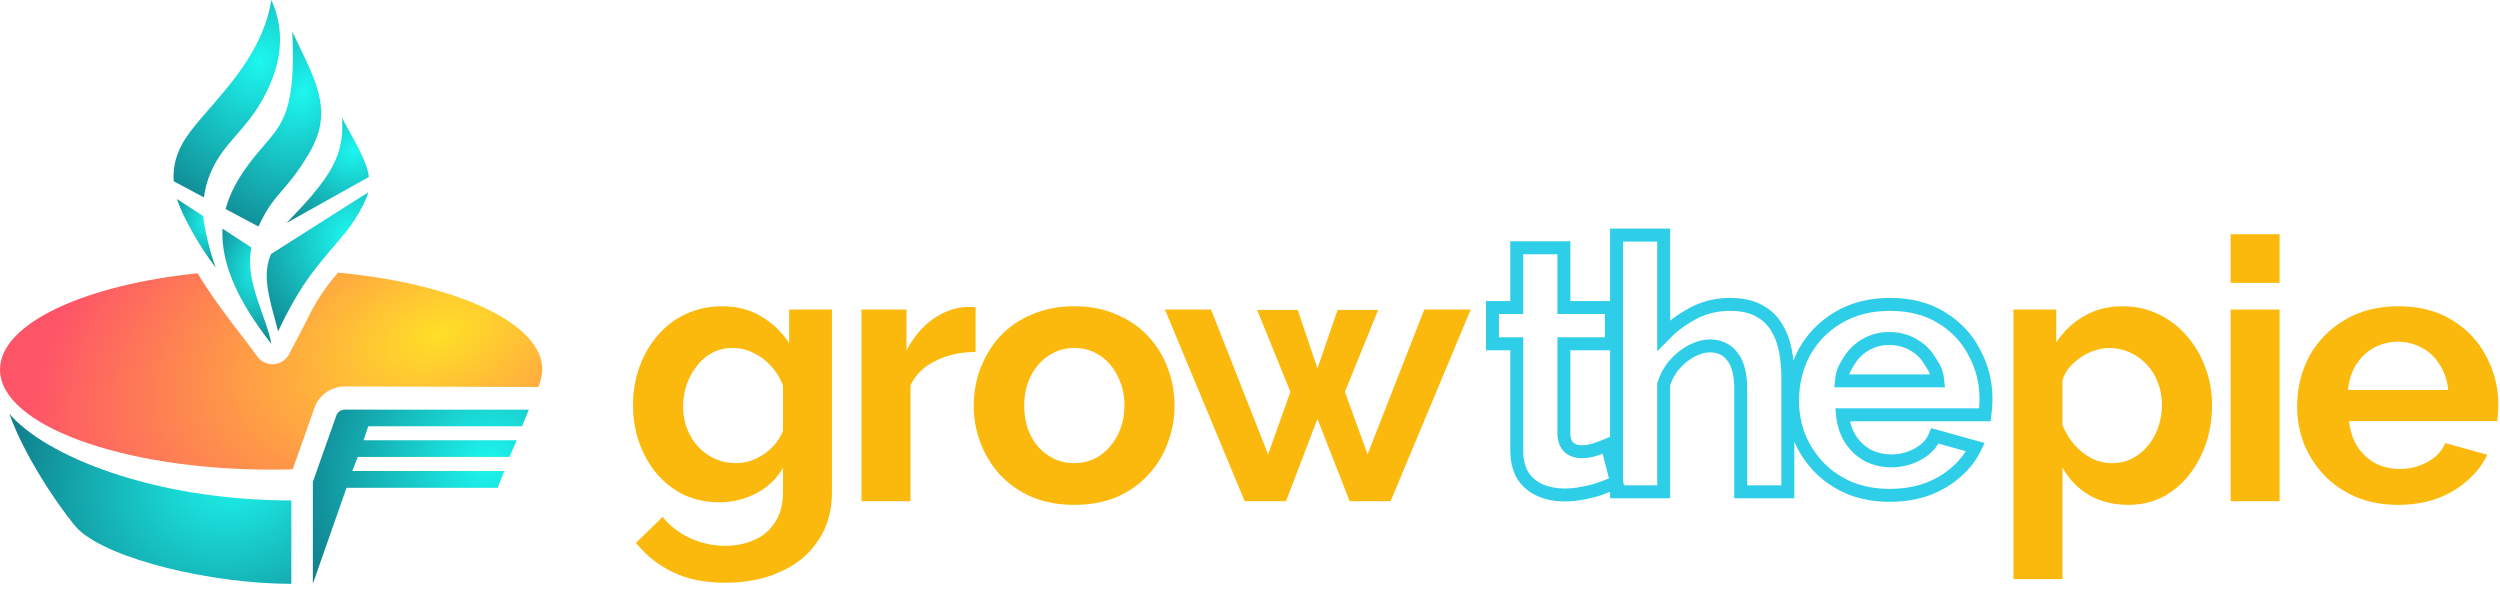
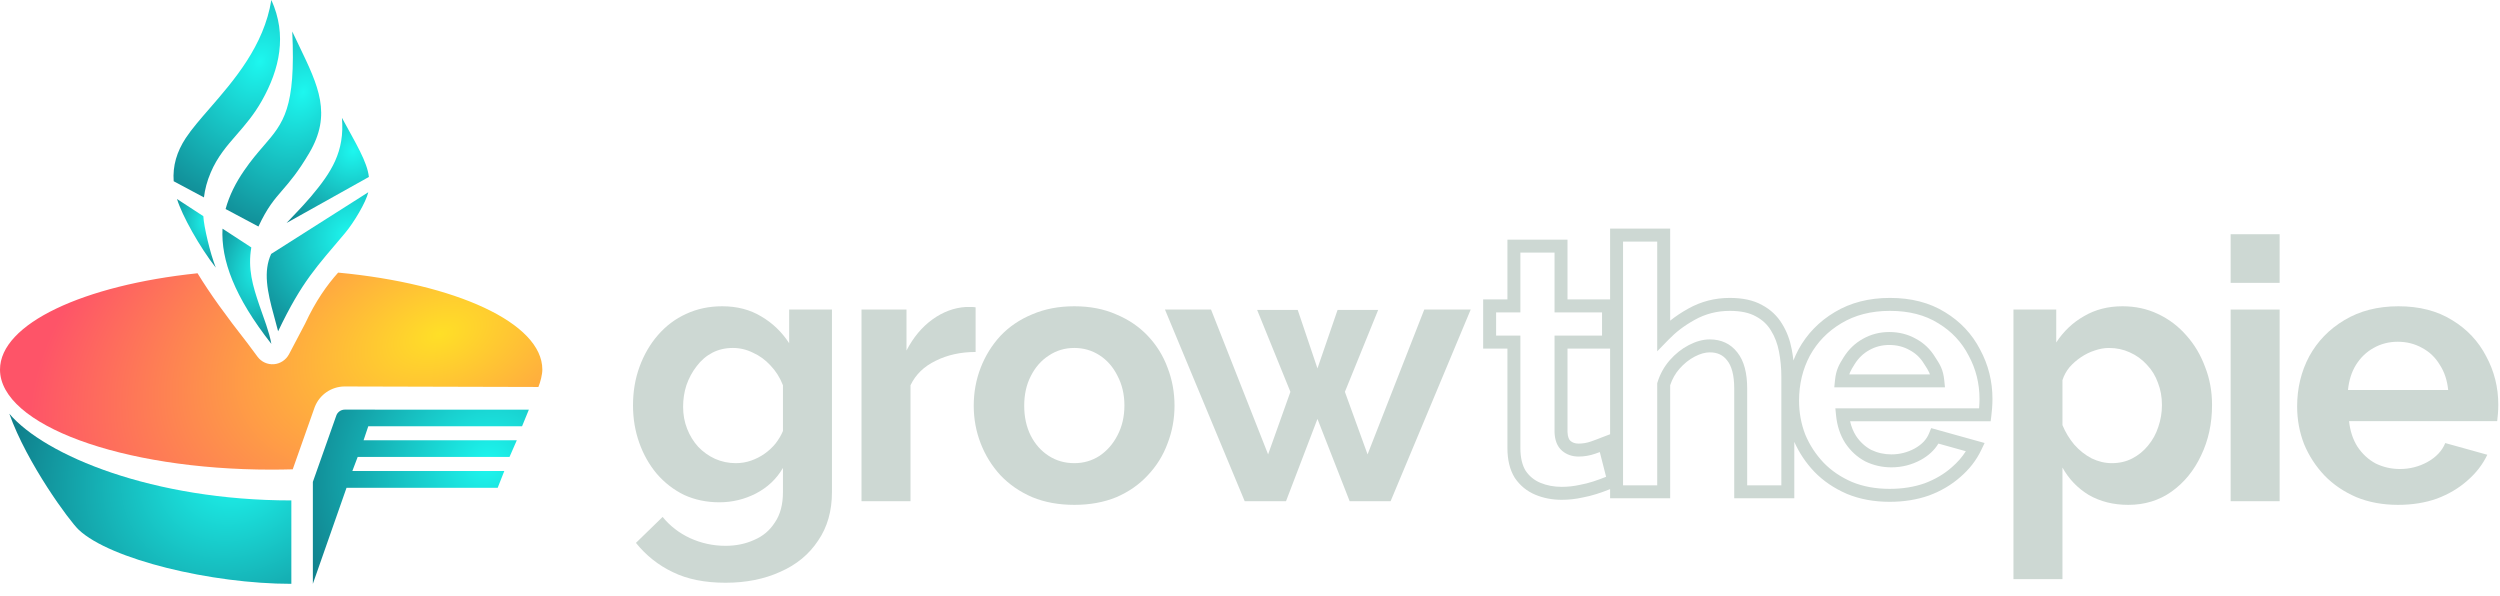
<svg xmlns="http://www.w3.org/2000/svg" width="193" height="46" viewBox="0 0 193 46" fill="none">
-   <path d="M13.408 13.991C13.323 12.805 13.646 11.716 14.339 10.66C14.803 9.958 15.461 9.2 16.187 8.365C18.06 6.208 20.38 3.538 20.948 0C22.183 2.712 21.584 5.349 20.217 7.774C19.602 8.864 18.921 9.647 18.271 10.394C17.506 11.273 16.785 12.102 16.267 13.321C15.982 13.984 15.82 14.619 15.744 15.24L13.408 13.991Z" fill="url(#paint0_radial_781_11626)" />
-   <path d="M17.416 16.137C17.701 15.091 18.194 14.113 18.849 13.164C19.391 12.372 19.899 11.785 20.355 11.258C21.889 9.483 22.841 8.381 22.562 2.432C22.741 2.814 22.918 3.182 23.09 3.537L23.091 3.539C24.587 6.645 25.637 8.823 23.873 11.814C23.001 13.292 22.365 14.027 21.803 14.677C21.17 15.408 20.63 16.033 19.951 17.487L17.416 16.137Z" fill="url(#paint1_radial_781_11626)" />
-   <path d="M23.985 15.2C23.297 16.015 22.174 17.139 22.123 17.213L28.478 13.66C28.345 12.476 27.472 11.081 26.399 9.098C26.616 11.712 25.596 13.291 23.985 15.2Z" fill="url(#paint2_radial_781_11626)" />
-   <path d="M28.431 14.841C28.26 15.599 27.324 17.176 26.636 17.995C24.462 20.581 23.33 21.684 21.47 25.575C21.365 25.154 21.255 24.757 21.15 24.378C20.631 22.506 20.312 20.947 20.934 19.603L28.431 14.841Z" fill="url(#paint3_radial_781_11626)" />
-   <path d="M20.036 23.607C19.504 22.05 19.122 20.748 19.4 19.101L17.178 17.653C17.055 20.076 18.09 22.905 20.948 26.547C20.796 25.645 20.34 24.497 20.036 23.607Z" fill="url(#paint4_radial_781_11626)" />
-   <path d="M15.697 16.688C15.735 17.476 16.222 19.559 16.658 20.661C15.414 19.074 14.054 16.639 13.665 15.363L15.697 16.688Z" fill="url(#paint5_radial_781_11626)" />
-   <path d="M41.868 28.531C41.868 24.926 35.164 21.894 26.104 21.045C25.24 22.015 24.376 23.219 23.55 24.994L22.306 27.357C22.069 27.793 21.632 28.079 21.147 28.117C20.654 28.155 20.179 27.939 19.885 27.544L19.087 26.472C17.425 24.35 16.209 22.669 15.25 21.096C6.457 22.011 0 24.995 0 28.531C0 32.794 9.382 36.255 20.939 36.255C21.497 36.255 22.051 36.247 22.599 36.231L24.295 31.43L24.309 31.396C24.683 30.461 25.583 29.849 26.584 29.835H26.591L41.564 29.875C41.718 29.498 41.868 28.924 41.868 28.531Z" fill="url(#paint6_radial_781_11626)" />
-   <path d="M27.202 36.359H38.933L38.42 37.66H26.751L24.153 45.071V37.201L25.97 32.06C26.073 31.8 26.325 31.627 26.608 31.623L40.828 31.627L40.302 32.909H28.431L28.067 33.991H39.896L39.334 35.277H27.613L27.202 36.359Z" fill="url(#paint7_radial_781_11626)" />
-   <path d="M0.72 31.939C2.071 35.758 5.377 40.245 6.08 40.901C8.508 43.188 16.331 45.072 22.492 45.072V38.633C11.812 38.633 3.474 35.173 0.72 31.939Z" fill="url(#paint8_radial_781_11626)" />
-   <path d="M55.531 38.777C54.552 38.777 53.649 38.589 52.82 38.212C52.011 37.817 51.305 37.271 50.703 36.575C50.119 35.878 49.668 35.078 49.348 34.175C49.028 33.271 48.868 32.311 48.868 31.295C48.868 30.222 49.037 29.224 49.376 28.302C49.715 27.38 50.185 26.571 50.788 25.874C51.409 25.159 52.133 24.613 52.962 24.237C53.809 23.841 54.74 23.644 55.757 23.644C56.905 23.644 57.912 23.907 58.778 24.434C59.644 24.942 60.359 25.629 60.923 26.495V23.898H64.227V37.986C64.227 39.455 63.869 40.706 63.154 41.742C62.458 42.795 61.488 43.596 60.246 44.141C59.004 44.706 57.592 44.988 56.011 44.988C54.411 44.988 53.056 44.715 51.945 44.17C50.835 43.643 49.884 42.89 49.094 41.911L51.155 39.906C51.719 40.603 52.425 41.149 53.272 41.544C54.138 41.939 55.051 42.137 56.011 42.137C56.82 42.137 57.554 41.986 58.213 41.685C58.891 41.403 59.427 40.951 59.822 40.33C60.237 39.727 60.444 38.946 60.444 37.986V36.123C59.954 36.97 59.258 37.629 58.354 38.099C57.47 38.551 56.529 38.777 55.531 38.777ZM56.801 35.756C57.216 35.756 57.611 35.69 57.987 35.558C58.364 35.427 58.712 35.248 59.032 35.022C59.352 34.796 59.634 34.532 59.879 34.231C60.124 33.911 60.312 33.591 60.444 33.271V29.742C60.218 29.159 59.898 28.65 59.484 28.217C59.088 27.785 58.637 27.455 58.128 27.229C57.639 26.985 57.121 26.862 56.576 26.862C55.992 26.862 55.465 26.985 54.994 27.229C54.524 27.474 54.119 27.822 53.78 28.274C53.442 28.707 53.178 29.196 52.99 29.742C52.82 30.269 52.736 30.824 52.736 31.408C52.736 32.01 52.839 32.575 53.046 33.102C53.253 33.629 53.536 34.09 53.893 34.485C54.27 34.881 54.703 35.191 55.192 35.417C55.7 35.643 56.237 35.756 56.801 35.756Z" fill="#FBB90D" />
-   <path d="M75.317 27.173C74.169 27.173 73.143 27.399 72.239 27.85C71.336 28.283 70.687 28.914 70.291 29.742V38.692H66.508V23.898H69.981V27.06C70.508 26.043 71.176 25.244 71.985 24.66C72.795 24.077 73.651 23.757 74.555 23.7H75.034C75.147 23.7 75.242 23.709 75.317 23.728V27.173Z" fill="#FBB90D" />
-   <path d="M82.937 38.975C81.732 38.975 80.65 38.777 79.69 38.382C78.73 37.968 77.911 37.403 77.233 36.688C76.575 35.972 76.066 35.154 75.709 34.231C75.351 33.309 75.172 32.34 75.172 31.323C75.172 30.288 75.351 29.309 75.709 28.387C76.066 27.465 76.575 26.646 77.233 25.93C77.911 25.215 78.73 24.66 79.69 24.265C80.65 23.851 81.732 23.644 82.937 23.644C84.141 23.644 85.214 23.851 86.155 24.265C87.115 24.66 87.934 25.215 88.612 25.93C89.289 26.646 89.798 27.465 90.136 28.387C90.494 29.309 90.673 30.288 90.673 31.323C90.673 32.34 90.494 33.309 90.136 34.231C89.798 35.154 89.289 35.972 88.612 36.688C87.953 37.403 87.144 37.968 86.184 38.382C85.224 38.777 84.141 38.975 82.937 38.975ZM79.069 31.323C79.069 32.189 79.238 32.961 79.577 33.638C79.916 34.297 80.377 34.815 80.96 35.191C81.544 35.568 82.203 35.756 82.937 35.756C83.652 35.756 84.301 35.568 84.885 35.191C85.468 34.796 85.93 34.269 86.268 33.61C86.626 32.933 86.805 32.161 86.805 31.295C86.805 30.448 86.626 29.686 86.268 29.008C85.93 28.33 85.468 27.803 84.885 27.427C84.301 27.05 83.652 26.862 82.937 26.862C82.203 26.862 81.544 27.06 80.96 27.455C80.377 27.832 79.916 28.359 79.577 29.036C79.238 29.695 79.069 30.457 79.069 31.323Z" fill="#FBB90D" />
-   <path d="M109.953 23.898H113.538L107.355 38.692H104.193L101.708 32.34L99.28 38.692H96.09L89.935 23.898H93.492L97.897 35.078L99.619 30.25L97.05 23.926H100.184L101.708 28.443L103.261 23.926H106.395L103.826 30.25L105.576 35.078L109.953 23.898Z" fill="#FBB90D" />
-   <path d="M124.804 37.235C124.497 37.362 124.126 37.507 123.691 37.67C123.257 37.833 122.786 37.959 122.28 38.05C121.791 38.158 121.293 38.213 120.787 38.213C120.117 38.213 119.502 38.095 118.94 37.86C118.379 37.625 117.927 37.254 117.583 36.747C117.257 36.222 117.094 35.543 117.094 34.711V26.539H115.221V23.743H117.094V19.128H120.732V23.743H124.398V26.539H120.732V33.489C120.75 33.978 120.886 34.331 121.139 34.548C121.393 34.765 121.71 34.874 122.09 34.874C122.47 34.874 122.841 34.81 123.203 34.684C123.565 34.557 123.854 34.448 124.071 34.358L124.804 37.235ZM138.02 37.968H134.382V29.987C134.382 28.883 134.165 28.059 133.73 27.516C133.314 26.974 132.735 26.702 131.993 26.702C131.559 26.702 131.097 26.829 130.608 27.082C130.12 27.335 129.676 27.688 129.278 28.141C128.898 28.575 128.617 29.082 128.437 29.661V37.968H124.799V18.15H128.437V25.89C129.049 25.261 129.676 24.765 130.581 24.259C131.486 23.752 132.473 23.499 133.54 23.499C134.463 23.499 135.214 23.661 135.794 23.987C136.373 24.295 136.825 24.72 137.151 25.263C137.477 25.788 137.703 26.385 137.83 27.055C137.956 27.706 138.02 28.385 138.02 29.091V37.968ZM145.879 38.24C144.739 38.24 143.708 38.05 142.785 37.67C141.862 37.272 141.074 36.738 140.423 36.068C139.771 35.38 139.264 34.602 138.902 33.733C138.559 32.847 138.387 31.914 138.387 30.937C138.387 29.58 138.685 28.34 139.283 27.218C139.898 26.096 140.767 25.2 141.889 24.53C143.029 23.842 144.368 23.499 145.907 23.499C147.463 23.499 148.793 23.842 149.897 24.53C151.001 25.2 151.843 26.096 152.422 27.218C153.019 28.322 153.318 29.516 153.318 30.801C153.318 31.019 153.309 31.245 153.291 31.48C153.273 31.697 153.255 31.878 153.237 32.023H142.242C142.314 32.747 142.522 33.38 142.866 33.923C143.228 34.466 143.68 34.883 144.223 35.172C144.785 35.444 145.382 35.579 146.015 35.579C146.739 35.579 147.418 35.407 148.051 35.064C148.703 34.702 149.146 34.231 149.382 33.652L152.504 34.521C152.16 35.245 151.662 35.887 151.01 36.448C150.377 37.009 149.626 37.453 148.757 37.778C147.888 38.086 146.929 38.24 145.879 38.24ZM142.16 29.401H149.599C149.526 28.677 149.318 28.367 148.974 27.842C148.649 27.299 148.214 26.883 147.671 26.593C147.128 26.286 146.522 26.132 145.852 26.132C145.201 26.132 144.604 26.286 144.061 26.593C143.536 26.883 143.101 27.299 142.757 27.842C142.432 28.367 142.233 28.677 142.16 29.401Z" stroke="#2ECEE8" />
-   <path d="M164.304 38.975C163.156 38.975 162.14 38.721 161.255 38.213C160.389 37.686 159.712 36.98 159.222 36.095V44.707H155.439V23.898H158.742V26.439C159.307 25.573 160.022 24.896 160.888 24.406C161.754 23.898 162.742 23.644 163.853 23.644C164.85 23.644 165.763 23.842 166.591 24.237C167.438 24.632 168.172 25.188 168.794 25.903C169.415 26.599 169.895 27.409 170.234 28.331C170.591 29.234 170.77 30.213 170.77 31.267C170.77 32.698 170.488 33.997 169.923 35.164C169.377 36.331 168.615 37.262 167.636 37.959C166.676 38.636 165.566 38.975 164.304 38.975ZM163.034 35.756C163.617 35.756 164.144 35.634 164.615 35.389C165.086 35.145 165.49 34.815 165.829 34.401C166.187 33.968 166.45 33.488 166.62 32.961C166.808 32.415 166.902 31.851 166.902 31.267C166.902 30.646 166.798 30.072 166.591 29.545C166.403 29.018 166.121 28.557 165.744 28.162C165.368 27.747 164.926 27.427 164.417 27.202C163.928 26.976 163.391 26.863 162.808 26.863C162.45 26.863 162.083 26.929 161.707 27.06C161.349 27.173 161.001 27.343 160.662 27.569C160.323 27.795 160.022 28.058 159.759 28.359C159.514 28.66 159.335 28.99 159.222 29.347V32.82C159.448 33.366 159.749 33.865 160.126 34.317C160.521 34.768 160.973 35.126 161.481 35.389C161.989 35.634 162.507 35.756 163.034 35.756Z" fill="#FBB90D" />
-   <path d="M172.204 38.693V23.898H175.987V38.693H172.204ZM172.204 21.837V18.082H175.987V21.837H172.204Z" fill="#FBB90D" />
-   <path d="M185.132 38.975C183.946 38.975 182.873 38.777 181.913 38.382C180.953 37.968 180.134 37.413 179.457 36.716C178.779 36.001 178.252 35.192 177.876 34.288C177.518 33.366 177.339 32.397 177.339 31.38C177.339 29.969 177.65 28.679 178.271 27.512C178.911 26.345 179.814 25.413 180.981 24.717C182.167 24.002 183.56 23.644 185.16 23.644C186.779 23.644 188.162 24.002 189.31 24.717C190.458 25.413 191.334 26.345 191.936 27.512C192.557 28.66 192.868 29.903 192.868 31.239C192.868 31.465 192.858 31.7 192.84 31.945C192.821 32.171 192.802 32.359 192.783 32.51H181.348C181.424 33.262 181.64 33.921 181.998 34.486C182.374 35.051 182.845 35.484 183.409 35.785C183.993 36.067 184.614 36.208 185.273 36.208C186.026 36.208 186.732 36.029 187.39 35.672C188.068 35.295 188.529 34.806 188.774 34.204L192.021 35.107C191.663 35.86 191.146 36.528 190.468 37.112C189.809 37.695 189.028 38.156 188.125 38.495C187.221 38.815 186.223 38.975 185.132 38.975ZM181.264 30.11H189C188.924 29.357 188.708 28.707 188.35 28.162C188.012 27.597 187.56 27.164 186.995 26.863C186.43 26.543 185.8 26.383 185.103 26.383C184.426 26.383 183.805 26.543 183.24 26.863C182.694 27.164 182.242 27.597 181.885 28.162C181.546 28.707 181.339 29.357 181.264 30.11Z" fill="#FBB90D" />
+   <path d="M13.408 13.991C13.323 12.805 13.646 11.716 14.339 10.66C14.803 9.958 15.461 9.2 16.187 8.365C18.06 6.208 20.38 3.538 20.948 0C22.183 2.712 21.584 5.349 20.217 7.774C19.602 8.864 18.921 9.647 18.271 10.394C17.506 11.273 16.785 12.102 16.267 13.321C15.982 13.984 15.82 14.619 15.744 15.24L13.408 13.991Z" fill="url(#paint0_radial_998_17316)" />
+   <path d="M17.416 16.137C17.701 15.091 18.194 14.113 18.849 13.164C19.391 12.372 19.899 11.785 20.355 11.258C21.889 9.483 22.841 8.381 22.562 2.432C22.741 2.814 22.918 3.182 23.09 3.537L23.091 3.539C24.587 6.645 25.637 8.823 23.873 11.814C23.001 13.292 22.365 14.027 21.803 14.677C21.17 15.408 20.63 16.033 19.951 17.487L17.416 16.137Z" fill="url(#paint1_radial_998_17316)" />
+   <path d="M23.985 15.2C23.297 16.015 22.174 17.139 22.123 17.213L28.478 13.66C28.345 12.476 27.472 11.081 26.399 9.098C26.616 11.712 25.596 13.291 23.985 15.2Z" fill="url(#paint2_radial_998_17316)" />
+   <path d="M28.431 14.841C28.26 15.599 27.324 17.176 26.636 17.995C24.462 20.581 23.33 21.684 21.47 25.575C21.365 25.154 21.255 24.757 21.15 24.378C20.631 22.506 20.312 20.947 20.934 19.603L28.431 14.841Z" fill="url(#paint3_radial_998_17316)" />
+   <path d="M20.036 23.607C19.504 22.05 19.122 20.748 19.4 19.101L17.178 17.653C17.055 20.076 18.09 22.905 20.948 26.547C20.796 25.645 20.34 24.497 20.036 23.607Z" fill="url(#paint4_radial_998_17316)" />
+   <path d="M15.697 16.688C15.735 17.476 16.222 19.559 16.658 20.661C15.414 19.074 14.054 16.639 13.665 15.363L15.697 16.688Z" fill="url(#paint5_radial_998_17316)" />
+   <path d="M41.868 28.531C41.868 24.926 35.164 21.894 26.104 21.045C25.24 22.015 24.376 23.219 23.55 24.994L22.306 27.357C22.069 27.793 21.632 28.079 21.147 28.117C20.654 28.155 20.179 27.939 19.885 27.544L19.087 26.472C17.425 24.35 16.209 22.669 15.25 21.096C6.457 22.011 0 24.995 0 28.531C0 32.794 9.382 36.255 20.939 36.255C21.497 36.255 22.051 36.247 22.599 36.231L24.295 31.43L24.309 31.396C24.683 30.461 25.583 29.849 26.584 29.835H26.591L41.564 29.875C41.718 29.498 41.868 28.924 41.868 28.531Z" fill="url(#paint6_radial_998_17316)" />
+   <path d="M27.202 36.359H38.933L38.42 37.66H26.751L24.153 45.071V37.201L25.97 32.06C26.073 31.8 26.325 31.627 26.608 31.623L40.828 31.627L40.302 32.909H28.431L28.067 33.991H39.896L39.334 35.277H27.613L27.202 36.359Z" fill="url(#paint7_radial_998_17316)" />
+   <path d="M0.72 31.939C2.071 35.758 5.377 40.245 6.08 40.901C8.508 43.188 16.331 45.072 22.492 45.072V38.633C11.812 38.633 3.474 35.173 0.72 31.939Z" fill="url(#paint8_radial_998_17316)" />
+   <path fill-rule="evenodd" clip-rule="evenodd" d="M145.852 25.632C145.119 25.632 144.437 25.807 143.817 26.157C143.214 26.49 142.72 26.966 142.334 27.575L142.307 27.619C142.159 27.858 142.015 28.09 141.904 28.351C141.782 28.638 141.703 28.947 141.662 29.351L141.607 29.901H150.152L150.096 29.351C150.055 28.945 149.974 28.633 149.845 28.344C149.726 28.078 149.572 27.843 149.414 27.601L149.397 27.577C149.028 26.964 148.531 26.487 147.912 26.155C147.29 25.805 146.6 25.632 145.852 25.632ZM144.307 27.029C144.772 26.766 145.283 26.632 145.852 26.632C146.442 26.632 146.962 26.767 147.425 27.029L147.435 27.034C147.896 27.281 148.265 27.632 148.545 28.099L148.55 28.108L148.556 28.116C148.733 28.388 148.847 28.561 148.931 28.751C148.952 28.799 148.972 28.848 148.99 28.901H142.765C142.783 28.845 142.803 28.793 142.824 28.743C142.905 28.554 143.011 28.381 143.177 28.114L143.179 28.11L143.181 28.108C143.482 27.632 143.857 27.277 144.303 27.031L144.307 27.029Z" fill="#CDD8D3" />
+   <path fill-rule="evenodd" clip-rule="evenodd" d="M128.937 17.65H124.299V23.115H121.011V18.5H116.373V23.115H114.5V26.911H116.373V34.583C116.373 35.477 116.548 36.256 116.937 36.883L116.943 36.891L116.948 36.9C117.346 37.486 117.875 37.92 118.526 38.193C119.155 38.456 119.836 38.585 120.566 38.585C121.105 38.585 121.636 38.527 122.157 38.412C122.91 38.276 123.62 38.031 124.299 37.762V38.468H128.937V29.739C129.097 29.254 129.337 28.833 129.654 28.471C130.014 28.061 130.41 27.748 130.838 27.526C131.274 27.3 131.658 27.202 131.993 27.202C132.594 27.202 133.02 27.413 133.333 27.821L133.34 27.829C133.672 28.244 133.882 28.934 133.882 29.987V38.468H138.52V34.11C138.899 34.962 139.413 35.73 140.06 36.412L140.064 36.417C140.764 37.138 141.608 37.708 142.587 38.13L142.594 38.133C143.586 38.541 144.683 38.74 145.879 38.74C146.978 38.74 147.994 38.579 148.924 38.25L148.932 38.247C149.852 37.903 150.656 37.429 151.339 36.825C152.038 36.223 152.58 35.526 152.955 34.736L153.211 34.199L149.087 33.051L148.919 33.464C148.734 33.918 148.381 34.309 147.81 34.626C147.251 34.928 146.655 35.079 146.015 35.079C145.459 35.079 144.939 34.962 144.449 34.727C143.99 34.48 143.602 34.125 143.285 33.651C143.076 33.32 142.922 32.946 142.827 32.523H153.679L153.733 32.085C153.752 31.931 153.771 31.743 153.789 31.522L153.789 31.519C153.808 31.272 153.818 31.033 153.818 30.801C153.818 29.437 153.5 28.162 152.864 26.985C152.242 25.782 151.337 24.82 150.159 24.104C148.961 23.359 147.536 22.999 145.907 22.999C144.292 22.999 142.861 23.36 141.631 24.102C140.435 24.816 139.503 25.776 138.844 26.978L138.842 26.983C138.695 27.259 138.565 27.541 138.452 27.83C138.42 27.536 138.376 27.246 138.321 26.962C138.184 26.239 137.938 25.584 137.578 25.003C137.204 24.382 136.686 23.897 136.034 23.549C135.356 23.169 134.514 22.999 133.54 22.999C132.39 22.999 131.319 23.273 130.337 23.823C129.794 24.127 129.344 24.429 128.937 24.756V17.65ZM124.299 33.524V26.911H121.011V33.351C121.027 33.76 121.138 33.95 121.243 34.04C121.394 34.169 121.591 34.246 121.869 34.246C122.191 34.246 122.507 34.192 122.817 34.084C123.174 33.959 123.453 33.853 123.658 33.768L124.299 33.524ZM125.299 37.468V18.65H127.937V27.121L128.795 26.239C129.374 25.645 129.962 25.178 130.825 24.696C131.653 24.232 132.556 23.999 133.54 23.999C134.409 23.999 135.067 24.153 135.549 24.423L135.559 24.429C136.061 24.696 136.445 25.058 136.722 25.521L136.726 25.527C137.016 25.995 137.222 26.533 137.339 27.148L137.339 27.15C137.459 27.769 137.52 28.416 137.52 29.091V37.468H134.882V29.987C134.882 28.835 134.658 27.878 134.123 27.208C133.604 26.534 132.874 26.202 131.993 26.202C131.46 26.202 130.919 26.358 130.378 26.639C129.83 26.923 129.337 27.317 128.902 27.812C128.474 28.301 128.159 28.87 127.959 29.513L127.937 29.585V37.468H125.299ZM142.147 24.959C143.198 24.325 144.444 23.999 145.907 23.999C147.388 23.999 148.622 24.325 149.632 24.955L149.637 24.958C150.665 25.581 151.442 26.41 151.977 27.448L151.982 27.456C152.539 28.485 152.818 29.598 152.818 30.801C152.818 31.005 152.809 31.218 152.792 31.441L152.785 31.523H141.69L141.744 32.073C141.823 32.864 142.052 33.574 142.443 34.191L142.45 34.201C142.854 34.808 143.367 35.283 143.988 35.614L143.996 35.618L144.005 35.623C144.636 35.928 145.308 36.079 146.015 36.079C146.822 36.079 147.583 35.887 148.289 35.504L148.294 35.502C148.879 35.176 149.337 34.759 149.644 34.244L151.762 34.834C151.479 35.282 151.121 35.693 150.684 36.069L150.678 36.074C150.096 36.59 149.401 37.003 148.586 37.309C147.778 37.594 146.878 37.74 145.879 37.74C144.797 37.74 143.833 37.56 142.979 37.21C142.114 36.836 141.384 36.34 140.784 35.722C140.176 35.08 139.704 34.356 139.366 33.547C139.047 32.722 138.887 31.852 138.887 30.937C138.887 29.657 139.167 28.5 139.723 27.456C140.294 26.415 141.099 25.585 142.145 24.96L142.147 24.959ZM117.373 24.115V19.5H120.011V24.115H123.677V25.911H120.011V33.37L120.011 33.379C120.032 33.943 120.193 34.457 120.593 34.8C120.95 35.105 121.387 35.246 121.869 35.246C122.306 35.246 122.733 35.172 123.146 35.028L123.148 35.028C123.275 34.983 123.394 34.94 123.505 34.9L123.991 36.808C123.315 37.078 122.656 37.307 121.97 37.43L121.961 37.432L121.951 37.434C121.497 37.534 121.035 37.585 120.566 37.585C119.956 37.585 119.407 37.478 118.912 37.271C118.444 37.075 118.071 36.77 117.782 36.347C117.522 35.925 117.373 35.348 117.373 34.583V25.911H115.5V24.115H117.373Z" fill="#CDD8D3" />
+   <path fill-rule="evenodd" clip-rule="evenodd" d="M52.82 38.212C53.649 38.589 54.552 38.777 55.531 38.777C56.529 38.777 57.47 38.551 58.354 38.099C59.258 37.629 59.954 36.97 60.444 36.123V37.986C60.444 38.946 60.237 39.727 59.822 40.33C59.427 40.951 58.891 41.403 58.213 41.685C57.554 41.986 56.82 42.137 56.011 42.137C55.051 42.137 54.138 41.939 53.272 41.544C52.425 41.149 51.719 40.603 51.155 39.906L49.094 41.911C49.884 42.89 50.835 43.643 51.945 44.17C53.056 44.715 54.411 44.988 56.011 44.988C57.592 44.988 59.004 44.706 60.246 44.141C61.488 43.596 62.458 42.795 63.154 41.742C63.869 40.706 64.227 39.455 64.227 37.986V23.898H60.923V26.495C60.359 25.629 59.644 24.942 58.778 24.434C57.912 23.907 56.905 23.644 55.757 23.644C54.74 23.644 53.809 23.841 52.962 24.237C52.133 24.613 51.409 25.159 50.788 25.874C50.185 26.571 49.715 27.38 49.376 28.302C49.037 29.224 48.868 30.222 48.868 31.295C48.868 32.311 49.028 33.271 49.348 34.175C49.668 35.078 50.119 35.878 50.703 36.575C51.305 37.271 52.011 37.817 52.82 38.212ZM57.987 35.558C57.611 35.69 57.216 35.756 56.801 35.756C56.237 35.756 55.7 35.643 55.192 35.417C54.703 35.191 54.27 34.881 53.893 34.485C53.536 34.09 53.253 33.629 53.046 33.102C52.839 32.575 52.736 32.01 52.736 31.408C52.736 30.824 52.82 30.269 52.99 29.742C53.178 29.196 53.442 28.707 53.78 28.274C54.119 27.822 54.524 27.474 54.994 27.229C55.465 26.985 55.992 26.862 56.576 26.862C57.121 26.862 57.639 26.985 58.128 27.229C58.637 27.455 59.088 27.785 59.484 28.217C59.898 28.65 60.218 29.159 60.444 29.742V33.271C60.312 33.591 60.124 33.911 59.879 34.231C59.634 34.532 59.352 34.796 59.032 35.022C58.712 35.248 58.364 35.427 57.987 35.558Z" fill="#CDD8D3" />
+   <path d="M72.239 27.85C73.143 27.399 74.169 27.173 75.317 27.173V23.728C75.242 23.709 75.147 23.7 75.034 23.7H74.555C73.651 23.757 72.795 24.077 71.985 24.66C71.176 25.244 70.508 26.043 69.981 27.06V23.898H66.508V38.692H70.291V29.742C70.687 28.914 71.336 28.283 72.239 27.85Z" fill="#CDD8D3" />
+   <path fill-rule="evenodd" clip-rule="evenodd" d="M82.937 38.975C81.732 38.975 80.65 38.777 79.69 38.382C78.73 37.968 77.911 37.403 77.233 36.688C76.575 35.972 76.066 35.154 75.709 34.231C75.351 33.309 75.172 32.34 75.172 31.323C75.172 30.288 75.351 29.309 75.709 28.387C76.066 27.465 76.575 26.646 77.233 25.93C77.911 25.215 78.73 24.66 79.69 24.265C80.65 23.851 81.732 23.644 82.937 23.644C84.141 23.644 85.214 23.851 86.155 24.265C87.115 24.66 87.934 25.215 88.612 25.93C89.289 26.646 89.798 27.465 90.136 28.387C90.494 29.309 90.673 30.288 90.673 31.323C90.673 32.34 90.494 33.309 90.136 34.231C89.798 35.154 89.289 35.972 88.612 36.688C87.953 37.403 87.144 37.968 86.184 38.382C85.224 38.777 84.141 38.975 82.937 38.975ZM79.069 31.323C79.069 32.189 79.238 32.961 79.577 33.638C79.916 34.297 80.377 34.815 80.96 35.191C81.544 35.568 82.203 35.756 82.937 35.756C83.652 35.756 84.301 35.568 84.885 35.191C85.468 34.796 85.93 34.269 86.268 33.61C86.626 32.933 86.805 32.161 86.805 31.295C86.805 30.448 86.626 29.686 86.268 29.008C85.93 28.33 85.468 27.803 84.885 27.427C84.301 27.05 83.652 26.862 82.937 26.862C82.203 26.862 81.544 27.06 80.96 27.455C80.377 27.832 79.916 28.359 79.577 29.036C79.238 29.695 79.069 30.457 79.069 31.323Z" fill="#CDD8D3" />
+   <path d="M113.538 23.898H109.953L105.576 35.078L103.826 30.25L106.395 23.926H103.261L101.708 28.443L100.184 23.926H97.05L99.619 30.25L97.897 35.078L93.492 23.898H89.935L96.09 38.692H99.28L101.708 32.34L104.193 38.692H107.355L113.538 23.898Z" fill="#CDD8D3" />
+   <path fill-rule="evenodd" clip-rule="evenodd" d="M161.255 38.213C162.14 38.721 163.156 38.975 164.304 38.975C165.566 38.975 166.676 38.636 167.636 37.959C168.615 37.262 169.377 36.331 169.923 35.164C170.488 33.997 170.77 32.698 170.77 31.267C170.77 30.213 170.591 29.234 170.234 28.331C169.895 27.409 169.415 26.599 168.794 25.903C168.172 25.188 167.438 24.632 166.591 24.237C165.763 23.842 164.85 23.644 163.853 23.644C162.742 23.644 161.754 23.898 160.888 24.406C160.022 24.896 159.307 25.573 158.742 26.439V23.898H155.439V44.707H159.222V36.095C159.712 36.98 160.389 37.686 161.255 38.213ZM164.615 35.389C164.144 35.634 163.617 35.756 163.034 35.756C162.507 35.756 161.989 35.634 161.481 35.389C160.973 35.126 160.521 34.768 160.126 34.317C159.749 33.865 159.448 33.366 159.222 32.82V29.347C159.335 28.99 159.514 28.66 159.759 28.359C160.022 28.058 160.323 27.795 160.662 27.569C161.001 27.343 161.349 27.173 161.707 27.06C162.083 26.929 162.45 26.863 162.808 26.863C163.391 26.863 163.928 26.976 164.417 27.202C164.926 27.427 165.368 27.747 165.744 28.162C166.121 28.557 166.403 29.018 166.591 29.545C166.798 30.072 166.902 30.646 166.902 31.267C166.902 31.851 166.808 32.415 166.62 32.961C166.45 33.488 166.187 33.968 165.829 34.401C165.49 34.815 165.086 35.145 164.615 35.389Z" fill="#CDD8D3" />
+   <path d="M172.205 38.693V23.898H175.988V38.693H172.205Z" fill="#CDD8D3" />
+   <path d="M172.205 21.837V18.082H175.988V21.837H172.205Z" fill="#CDD8D3" />
+   <path fill-rule="evenodd" clip-rule="evenodd" d="M181.913 38.382C182.873 38.777 183.946 38.975 185.132 38.975C186.223 38.975 187.221 38.815 188.125 38.495C189.028 38.156 189.809 37.695 190.468 37.112C191.146 36.528 191.663 35.86 192.021 35.107L188.774 34.204C188.529 34.806 188.068 35.295 187.39 35.672C186.732 36.029 186.026 36.208 185.273 36.208C184.614 36.208 183.993 36.067 183.409 35.785C182.845 35.484 182.374 35.051 181.998 34.486C181.64 33.921 181.424 33.262 181.348 32.51H192.783C192.802 32.359 192.821 32.171 192.84 31.945C192.858 31.7 192.868 31.465 192.868 31.239C192.868 29.903 192.557 28.66 191.936 27.512C191.334 26.345 190.458 25.413 189.31 24.717C188.162 24.002 186.779 23.644 185.16 23.644C183.56 23.644 182.167 24.002 180.981 24.717C179.814 25.413 178.911 26.345 178.271 27.512C177.65 28.679 177.339 29.969 177.339 31.38C177.339 32.397 177.518 33.366 177.876 34.288C178.252 35.192 178.779 36.001 179.457 36.716C180.134 37.413 180.953 37.968 181.913 38.382ZM189 30.11H181.264C181.339 29.357 181.546 28.707 181.885 28.162C182.242 27.597 182.694 27.164 183.24 26.863C183.805 26.543 184.426 26.383 185.103 26.383C185.8 26.383 186.43 26.543 186.995 26.863C187.56 27.164 188.012 27.597 188.35 28.162C188.708 28.707 188.924 29.357 189 30.11Z" fill="#CDD8D3" />
  <defs>
-     <radialGradient id="paint0_radial_781_11626" cx="0" cy="0" r="1" gradientUnits="userSpaceOnUse" gradientTransform="translate(20.0741 4.73381) rotate(117.912) scale(13.0099 10.041)">
+     <radialGradient id="paint0_radial_998_17316" cx="0" cy="0" r="1" gradientUnits="userSpaceOnUse" gradientTransform="translate(20.0741 4.73381) rotate(117.912) scale(13.0099 10.041)">
      <stop stop-color="#1DF7EF" />
      <stop offset="1" stop-color="#10808C" />
    </radialGradient>
-     <radialGradient id="paint1_radial_781_11626" cx="0" cy="0" r="1" gradientUnits="userSpaceOnUse" gradientTransform="translate(23.4086 7.10799) rotate(115.692) scale(12.6028 9.18639)">
+     <radialGradient id="paint1_radial_998_17316" cx="0" cy="0" r="1" gradientUnits="userSpaceOnUse" gradientTransform="translate(23.4086 7.10799) rotate(115.692) scale(12.6028 9.18639)">
      <stop stop-color="#1DF7EF" />
      <stop offset="1" stop-color="#10808C" />
    </radialGradient>
-     <radialGradient id="paint2_radial_781_11626" cx="0" cy="0" r="1" gradientUnits="userSpaceOnUse" gradientTransform="translate(27.2838 11.6183) rotate(127.548) scale(7.72106 6.96057)">
+     <radialGradient id="paint2_radial_998_17316" cx="0" cy="0" r="1" gradientUnits="userSpaceOnUse" gradientTransform="translate(27.2838 11.6183) rotate(127.548) scale(7.72106 6.96057)">
      <stop stop-color="#1DF7EF" />
      <stop offset="1" stop-color="#10808C" />
    </radialGradient>
-     <radialGradient id="paint3_radial_781_11626" cx="0" cy="0" r="1" gradientUnits="userSpaceOnUse" gradientTransform="translate(26.9579 18.175) rotate(125.634) scale(9.96278 8.80191)">
+     <radialGradient id="paint3_radial_998_17316" cx="0" cy="0" r="1" gradientUnits="userSpaceOnUse" gradientTransform="translate(26.9579 18.175) rotate(125.634) scale(9.96278 8.80191)">
      <stop stop-color="#1DF7EF" />
      <stop offset="1" stop-color="#10808C" />
    </radialGradient>
-     <radialGradient id="paint4_radial_781_11626" cx="0" cy="0" r="1" gradientUnits="userSpaceOnUse" gradientTransform="translate(20.2379 20.416) rotate(112.642) scale(7.26953 4.81909)">
+     <radialGradient id="paint4_radial_998_17316" cx="0" cy="0" r="1" gradientUnits="userSpaceOnUse" gradientTransform="translate(20.2379 20.416) rotate(112.642) scale(7.26953 4.81909)">
      <stop stop-color="#1DF7EF" />
      <stop offset="1" stop-color="#10808C" />
    </radialGradient>
-     <radialGradient id="paint5_radial_781_11626" cx="0" cy="0" r="1" gradientUnits="userSpaceOnUse" gradientTransform="translate(16.0956 17.0089) rotate(119.008) scale(4.56987 3.61603)">
+     <radialGradient id="paint5_radial_998_17316" cx="0" cy="0" r="1" gradientUnits="userSpaceOnUse" gradientTransform="translate(16.0956 17.0089) rotate(119.008) scale(4.56987 3.61603)">
      <stop stop-color="#1DF7EF" />
      <stop offset="1" stop-color="#10808C" />
    </radialGradient>
-     <radialGradient id="paint6_radial_781_11626" cx="0" cy="0" r="1" gradientUnits="userSpaceOnUse" gradientTransform="translate(34 25.7694) rotate(159.689) scale(33.0552 20.0765)">
+     <radialGradient id="paint6_radial_998_17316" cx="0" cy="0" r="1" gradientUnits="userSpaceOnUse" gradientTransform="translate(34 25.7694) rotate(159.689) scale(33.0552 20.0765)">
      <stop stop-color="#FFDF27" />
      <stop offset="1" stop-color="#FE5468" />
    </radialGradient>
-     <radialGradient id="paint7_radial_781_11626" cx="0" cy="0" r="1" gradientUnits="userSpaceOnUse" gradientTransform="translate(37.6942 35.8002) rotate(140.592) scale(15.9797 14.6242)">
+     <radialGradient id="paint7_radial_998_17316" cx="0" cy="0" r="1" gradientUnits="userSpaceOnUse" gradientTransform="translate(37.6942 35.8002) rotate(140.592) scale(15.9797 14.6242)">
      <stop stop-color="#1DF7EF" />
      <stop offset="1" stop-color="#10808C" />
    </radialGradient>
-     <radialGradient id="paint8_radial_781_11626" cx="0" cy="0" r="1" gradientUnits="userSpaceOnUse" gradientTransform="translate(18.4007 36.0178) rotate(148.427) scale(18.9214 15.7481)">
+     <radialGradient id="paint8_radial_998_17316" cx="0" cy="0" r="1" gradientUnits="userSpaceOnUse" gradientTransform="translate(18.4007 36.0178) rotate(148.427) scale(18.9214 15.7481)">
      <stop stop-color="#1DF7EF" />
      <stop offset="1" stop-color="#10808C" />
    </radialGradient>
  </defs>
</svg>
